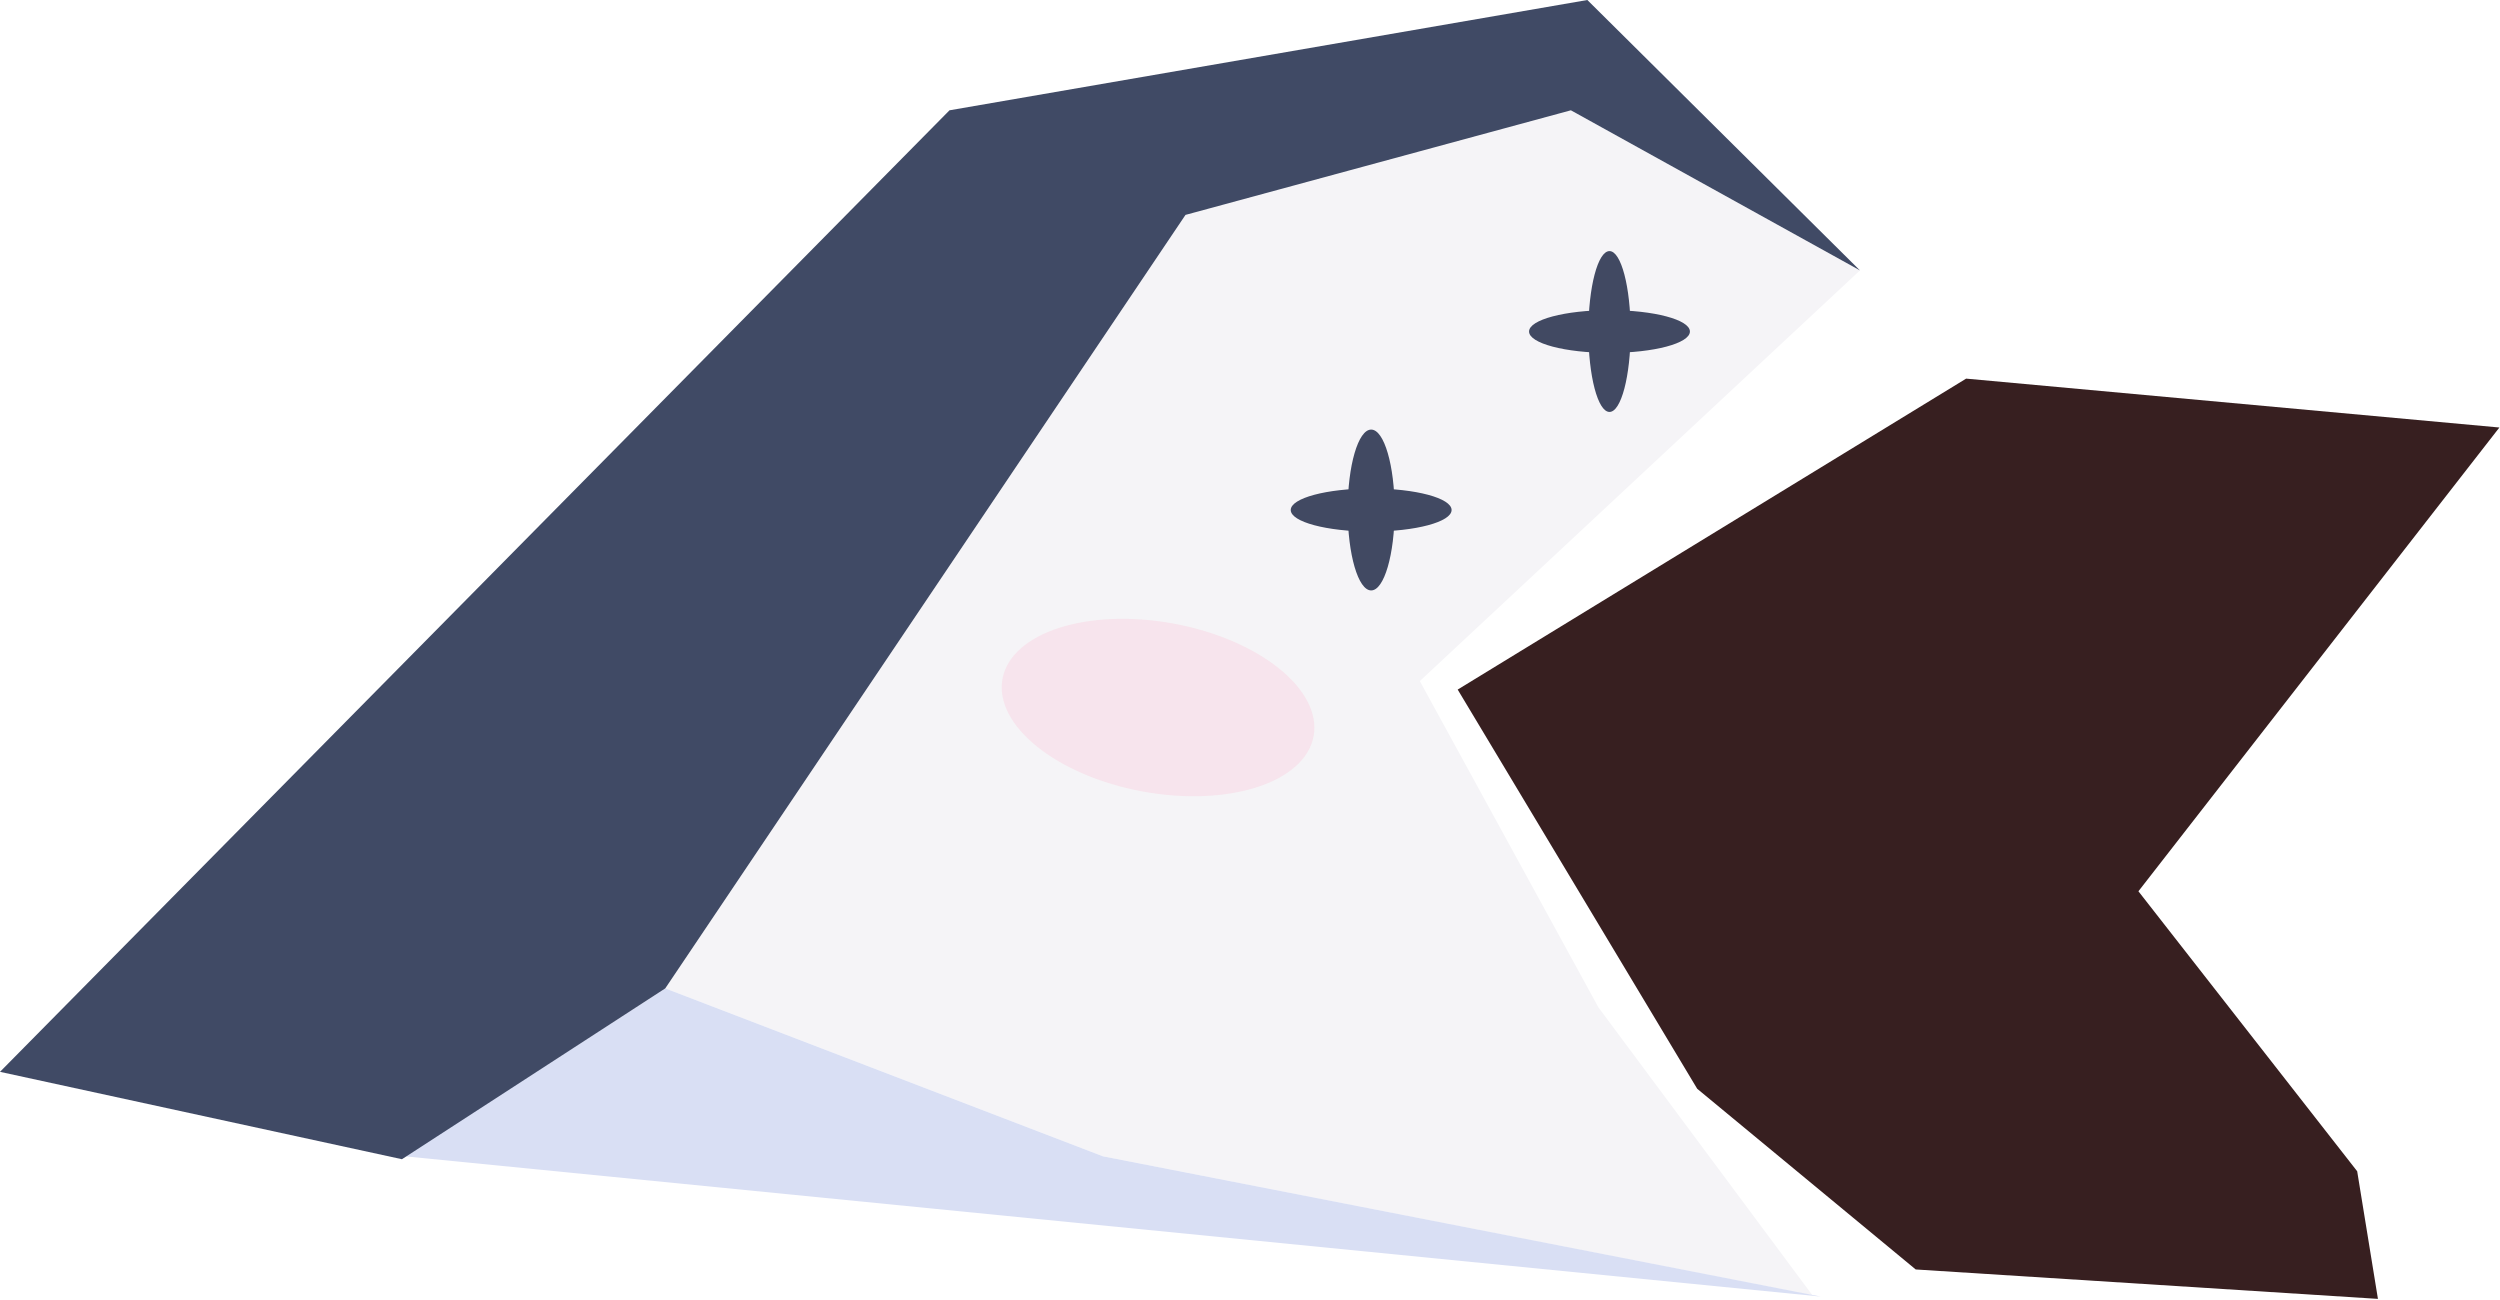
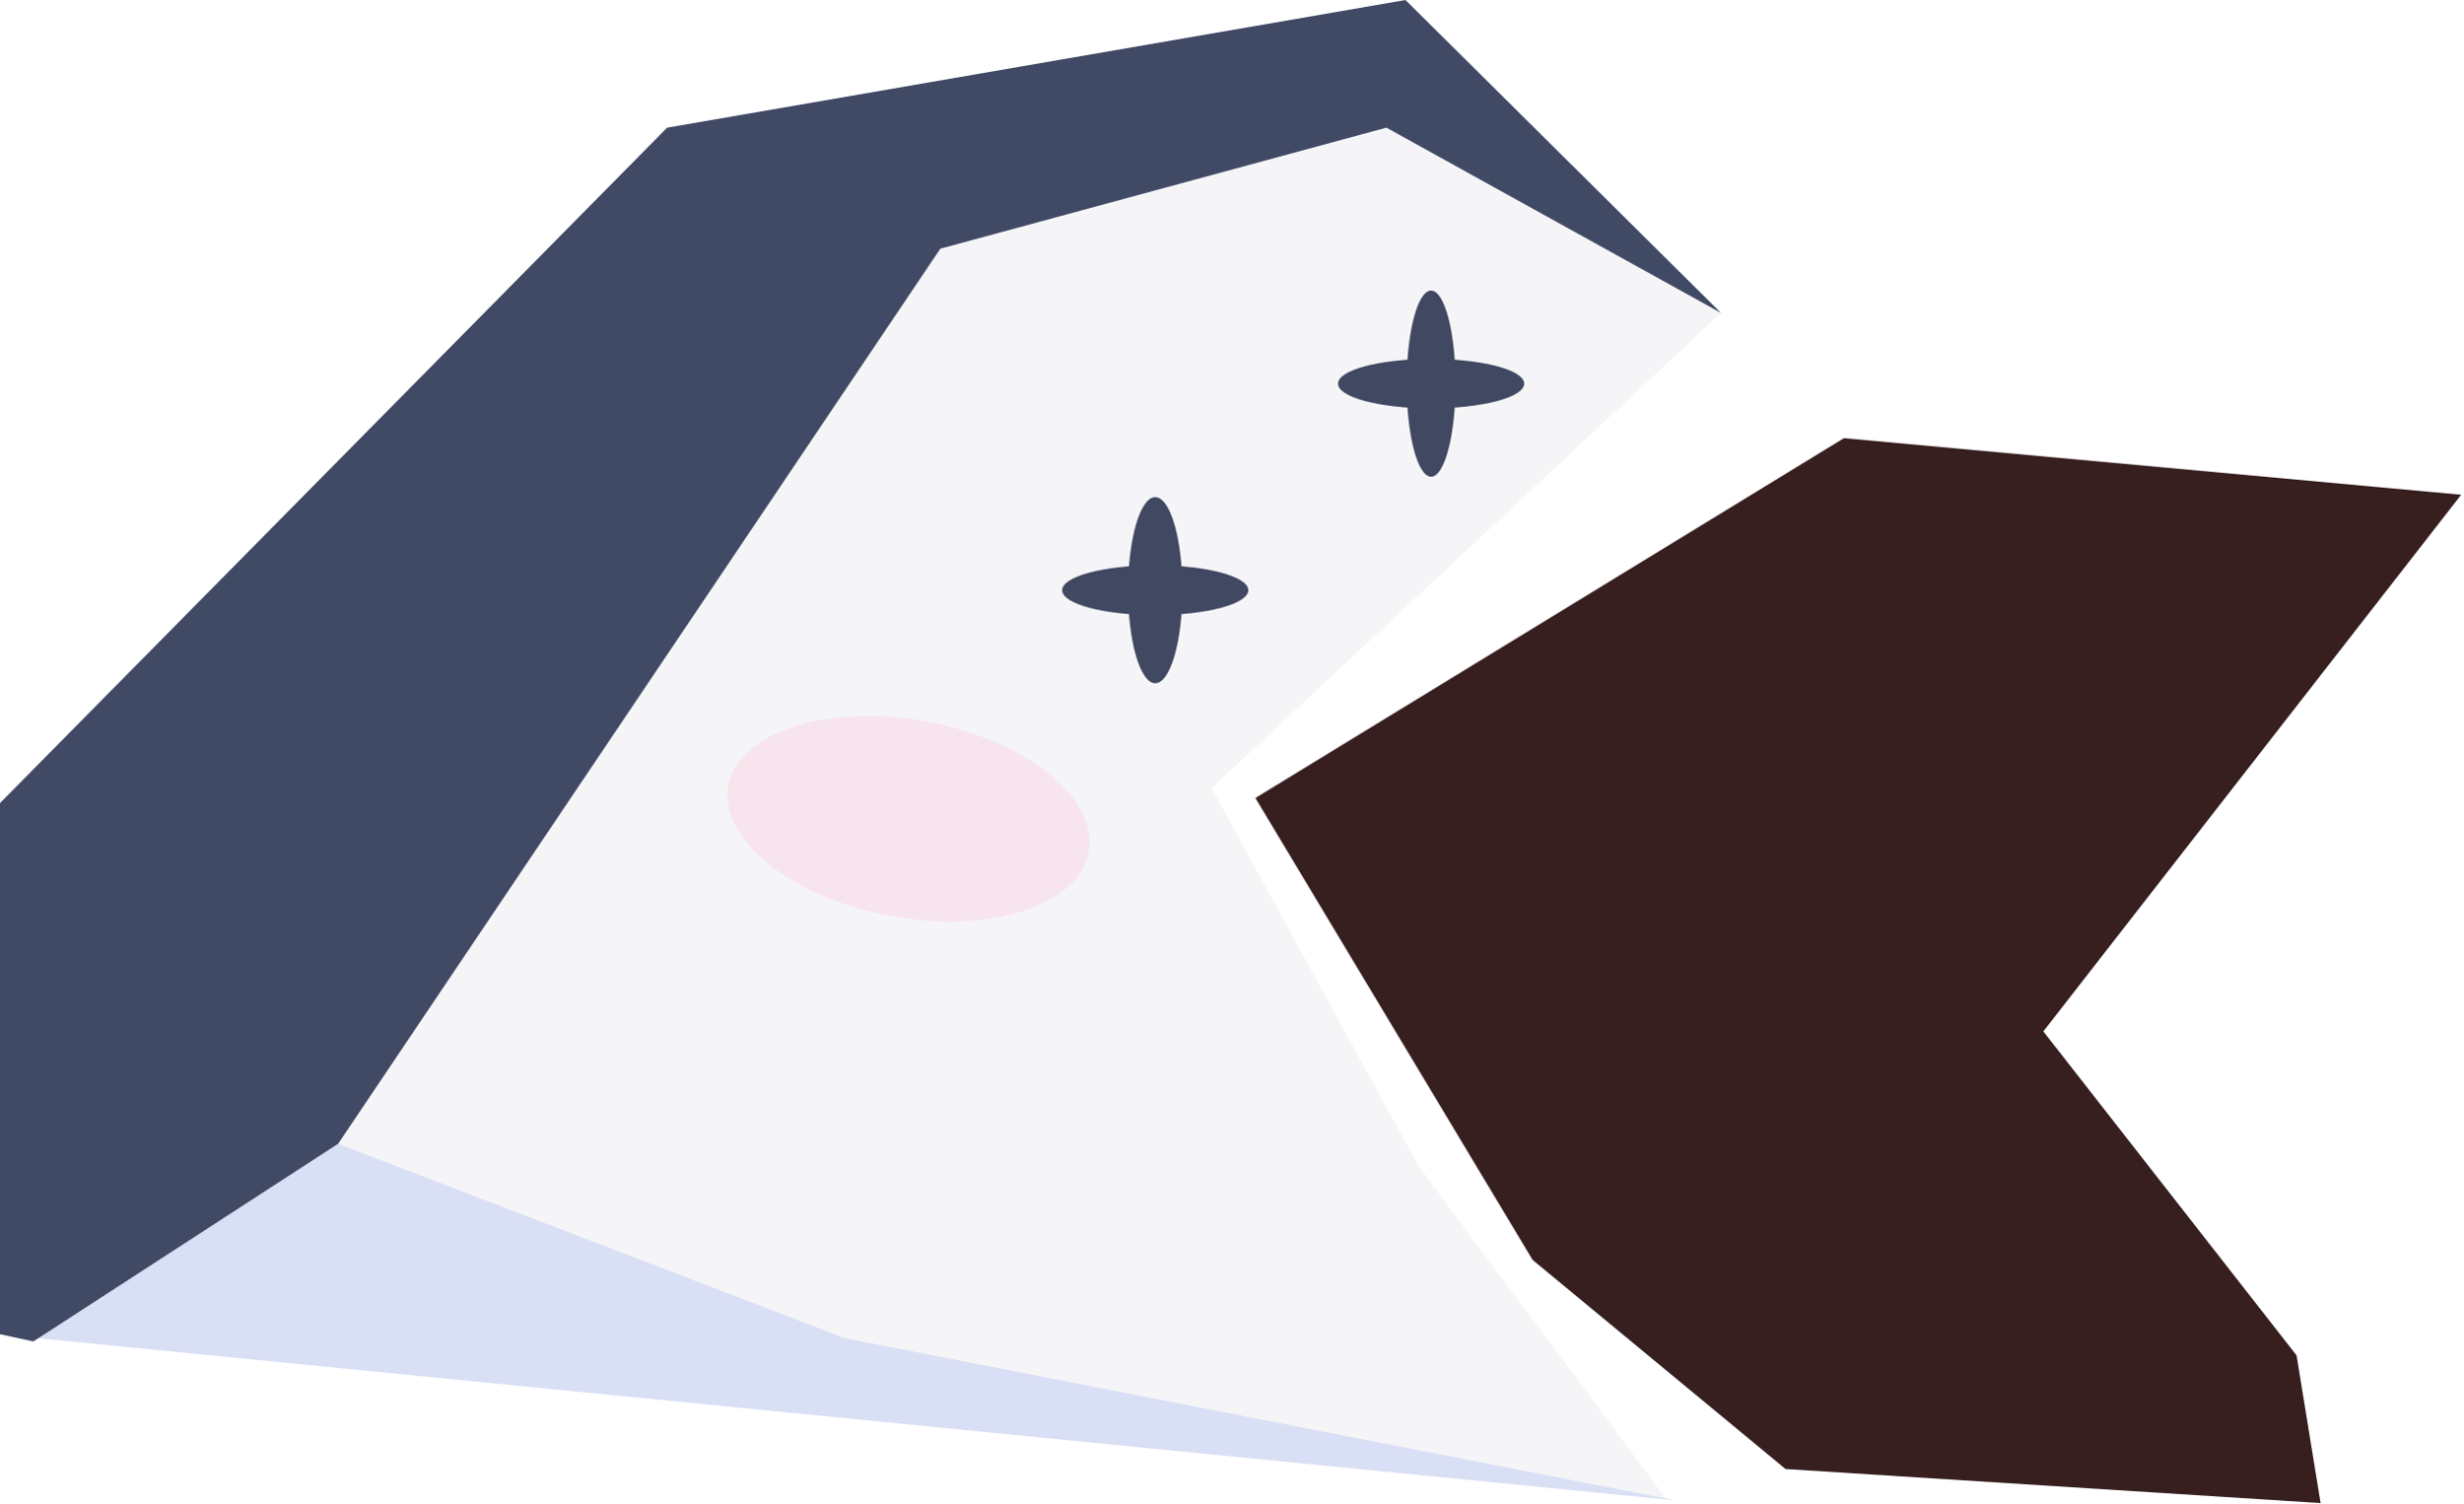
- <svg xmlns="http://www.w3.org/2000/svg" width="356" height="185" viewBox="0 0 356 185" fill="none">
-   <path d="M279.978 53.916L207.574 98.196L241.682 155.041L272.797 180.771L338.618 184.96L335.663 166.788L304.511 126.918L355.913 60.877L279.978 53.916Z" fill="#371F20" />
-   <path d="M202.183 96.986L264.855 38.506L223.693 15.707L168.816 30.602L94.732 140.748L157.057 164.659L258.081 184.435L227.618 143.453L202.183 96.986Z" fill="#F5F4F7" />
-   <path d="M259.283 184.635L57.65 164.659L94.733 140.749L157.057 164.659L259.283 184.635Z" fill="#D9DFF4" />
-   <path d="M226.039 0L264.854 38.506L223.693 15.707L168.815 30.602L94.732 140.749L57.235 165.072L8.33384e-05 152.629L135.208 15.707L226.039 0Z" fill="#404A65" />
-   <ellipse cx="229.192" cy="47.208" rx="3.007" ry="11.453" fill="#414962" />
-   <ellipse cx="229.191" cy="47.208" rx="3.043" ry="11.453" transform="rotate(-90 229.191 47.2083)" fill="#414962" />
-   <ellipse cx="195.255" cy="72.625" rx="3.343" ry="11.453" fill="#414962" />
-   <ellipse cx="195.254" cy="72.625" rx="3.066" ry="11.453" transform="rotate(-90 195.254 72.6252)" fill="#414962" />
-   <ellipse opacity="0.2" cx="164.906" cy="100.752" rx="22.524" ry="12.157" transform="rotate(10.4229 164.906 100.752)" fill="#FEA6C2" />
+ <svg xmlns="http://www.w3.org/2000/svg" width="303" height="185" viewBox="0 0 303 185" fill="none">
+   <path d="M149.047 96.986L211.718 38.506L170.557 15.707L115.68 30.602L41.596 140.748L103.92 164.659L204.944 184.435L174.481 143.453L149.047 96.986Z" fill="#F5F4F7" />
+   <path d="M226.841 53.916L154.438 98.196L188.545 155.041L219.66 180.771L285.482 184.96L282.526 166.788L251.374 126.918L302.776 60.877L226.841 53.916Z" fill="#371F20" />
+   <path d="M206.147 184.636L4.514 164.66L41.596 140.749L103.921 164.66L206.147 184.636Z" fill="#D9DFF4" />
+   <path d="M172.902 0L211.717 38.506L170.556 15.707L115.679 30.602L41.595 140.749L4.098 165.072L-53.137 152.629L82.072 15.707L172.902 0Z" fill="#404A65" />
+   <ellipse cx="176.055" cy="47.209" rx="3.007" ry="11.453" fill="#414962" />
+   <ellipse cx="176.055" cy="47.209" rx="3.043" ry="11.453" transform="rotate(-90 176.055 47.2088)" fill="#414962" />
+   <ellipse cx="142.118" cy="72.626" rx="3.343" ry="11.453" fill="#414962" />
+   <ellipse cx="142.117" cy="72.626" rx="3.066" ry="11.453" transform="rotate(-90 142.117 72.6262)" fill="#414962" />
+   <ellipse opacity="0.2" cx="111.769" cy="100.752" rx="22.524" ry="12.157" transform="rotate(10.4229 111.769 100.752)" fill="#FEA6C2" />
</svg>
